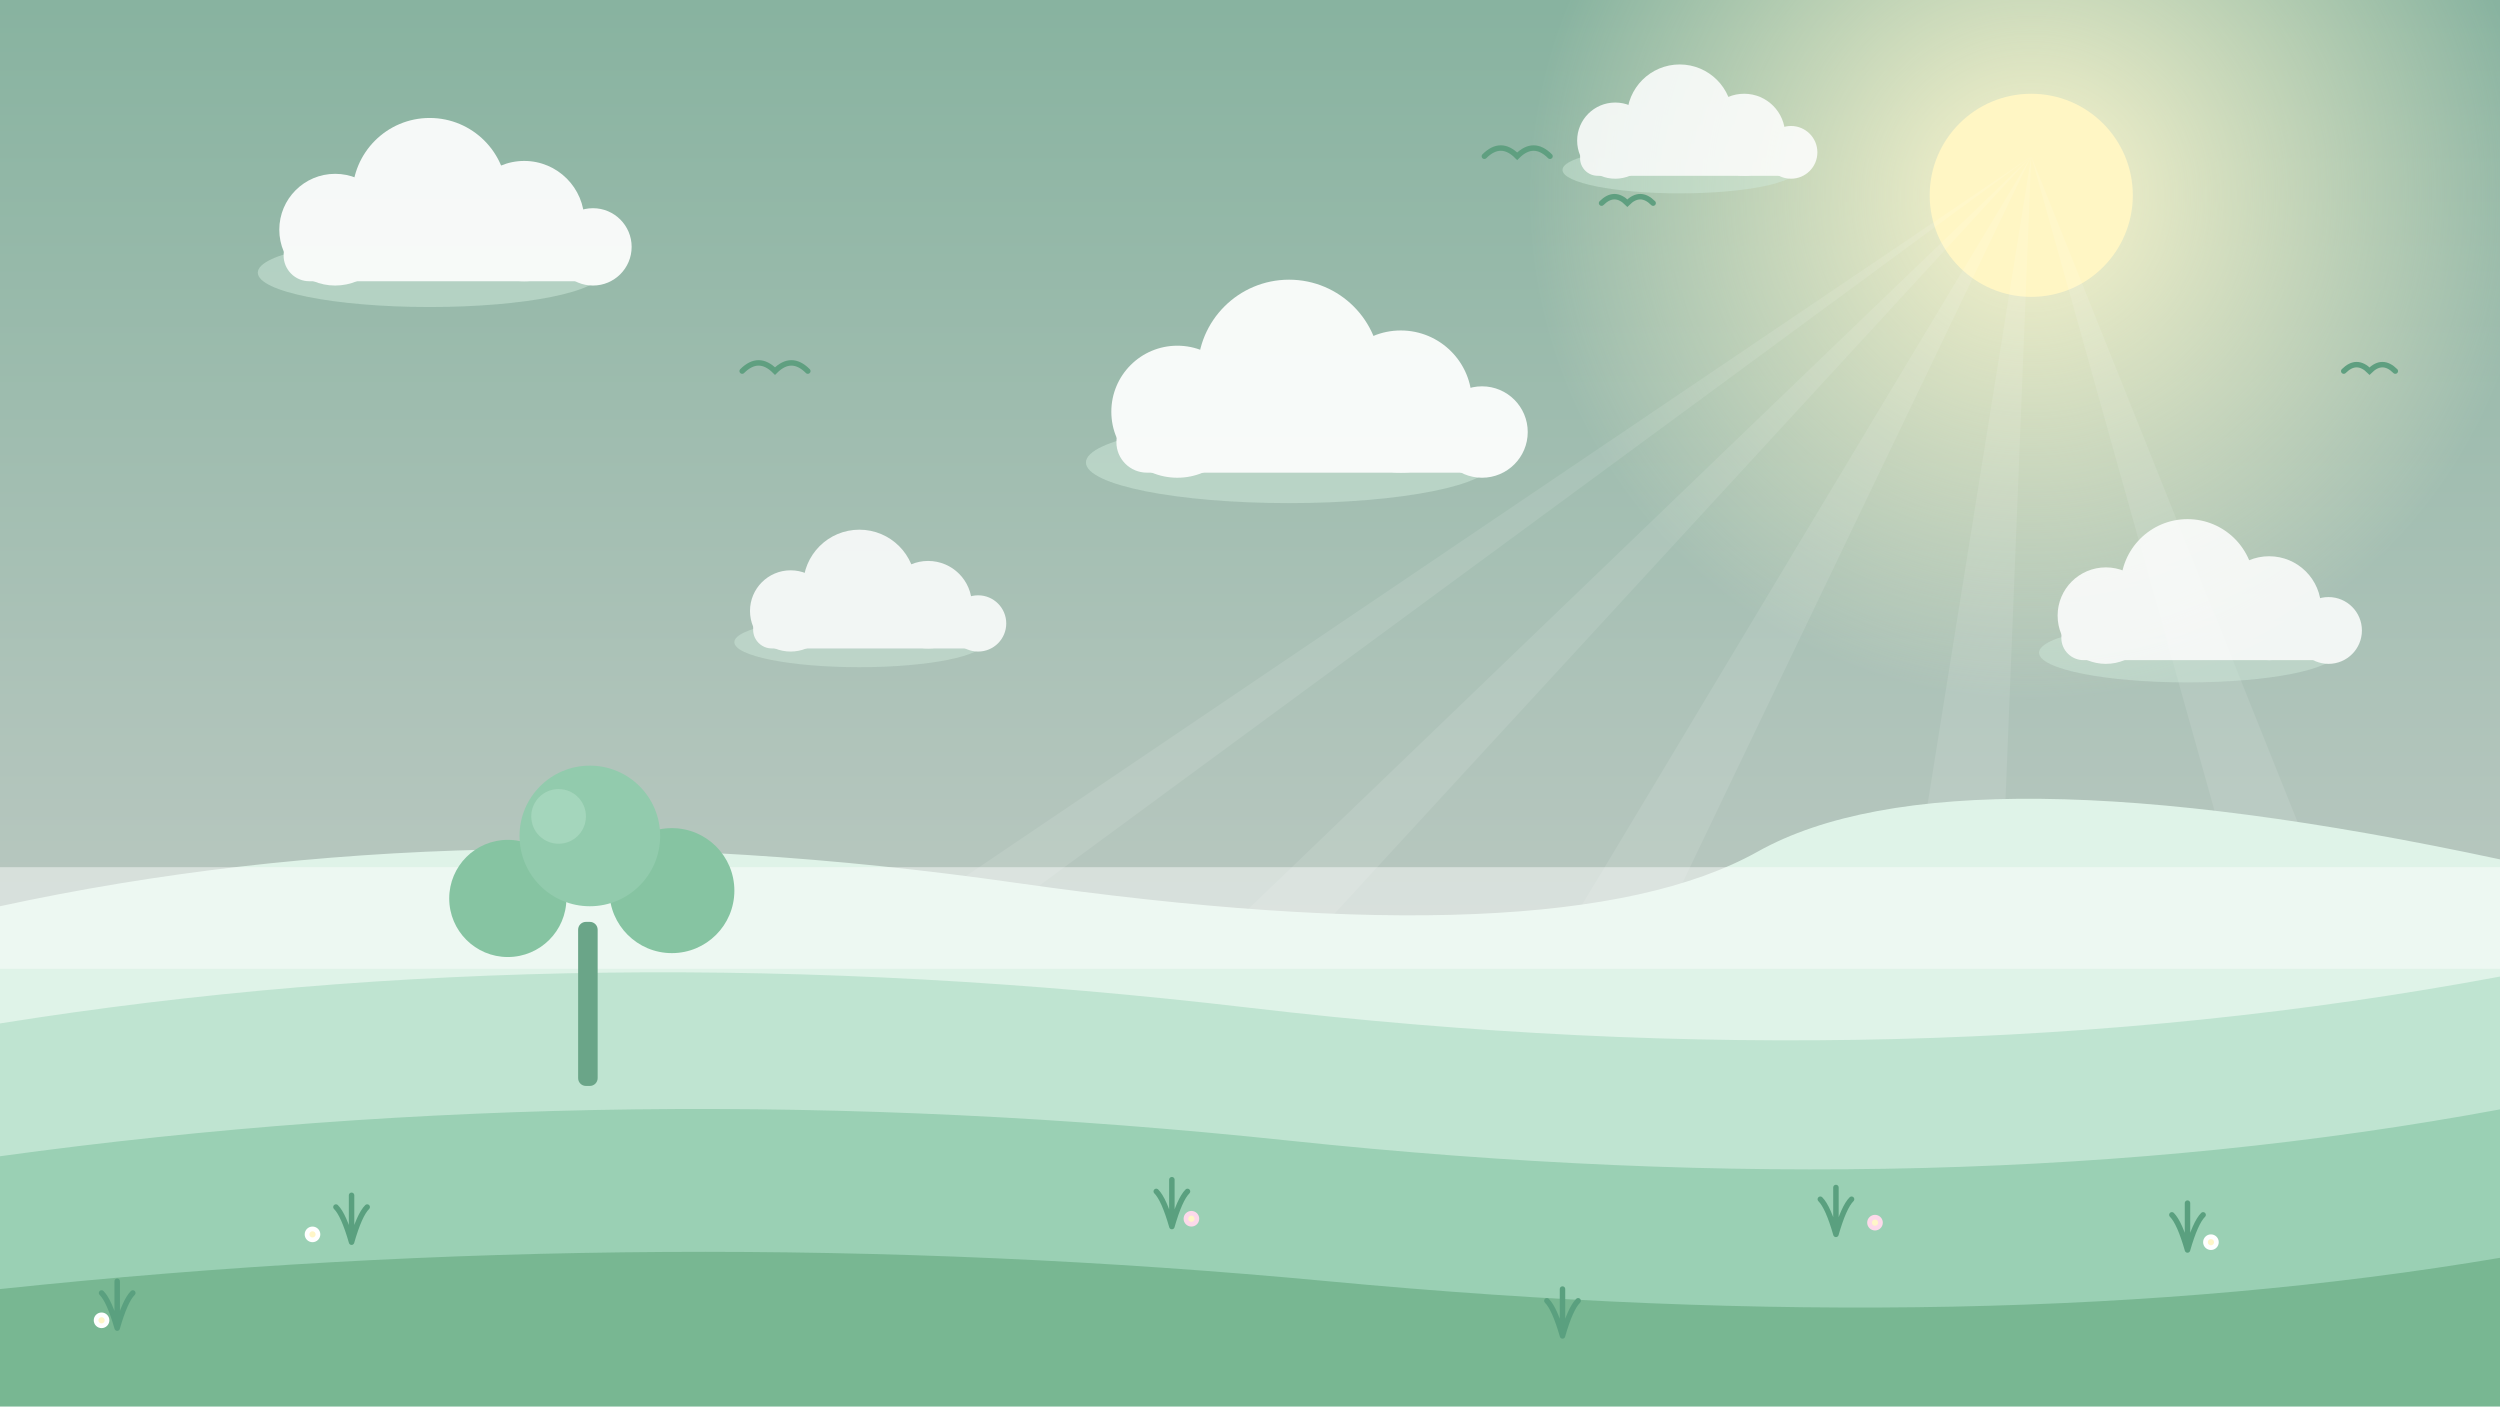
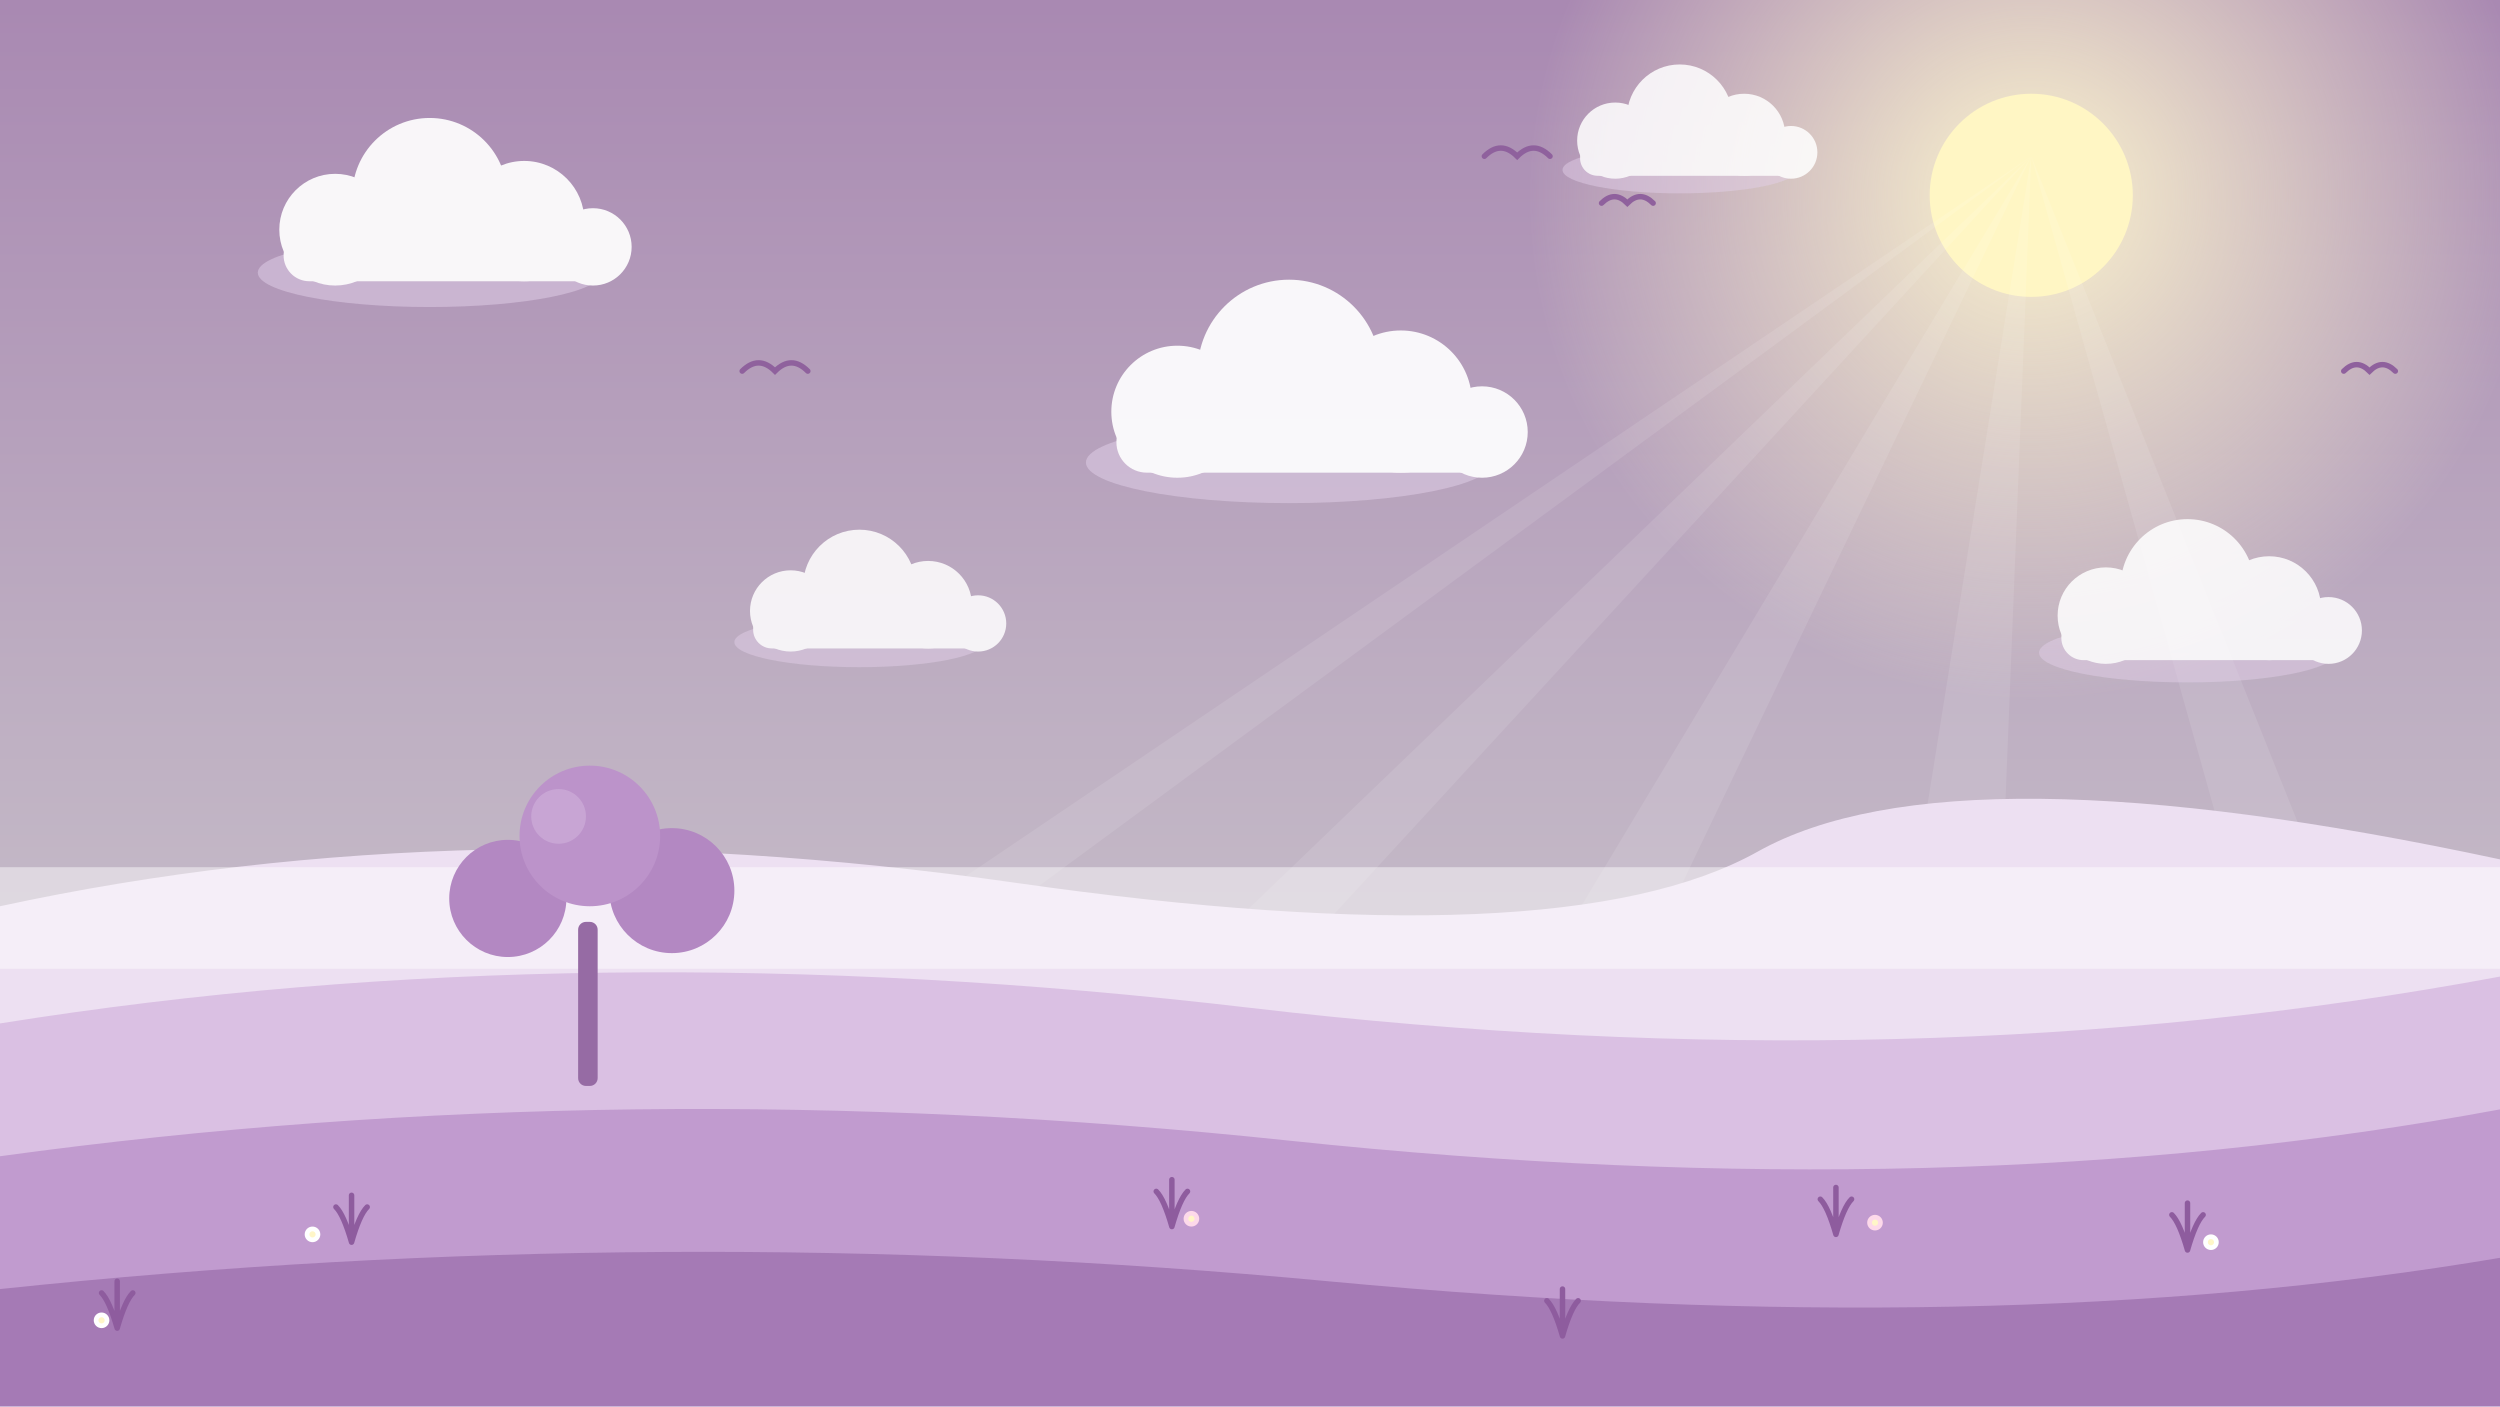
<svg xmlns="http://www.w3.org/2000/svg" viewBox="0 0 640 360" preserveAspectRatio="xMidYMax slice">
  <defs>
    <linearGradient id="s" x1="0" y1="0" x2="0" y2="1">
-       <stop offset="0" stop-color="#88b3a0" />
-       <stop offset=".5" stop-color="#aec3b9" />
-       <stop offset=".85" stop-color="#c5cdc8" />
+       <stop offset="0" stop-color="#a989b2" />
+       <stop offset=".5" stop-color="#beafc2" />
+       <stop offset=".85" stop-color="#cbc5cd" />
      <stop offset="1" stop-color="#cdd0ce" />
    </linearGradient>
    <radialGradient id="g">
      <stop offset="0" stop-color="#fff8cf" stop-opacity=".95" />
      <stop offset="1" stop-color="#fff8cf" stop-opacity="0" />
    </radialGradient>
  </defs>
  <rect width="640" height="360" fill="url(#s)" />
  <circle cx="520" cy="50" r="130" fill="url(#g)" />
  <circle cx="520" cy="50" r="26" fill="#fff6c4" />
  <path d="M520 40 L150 290 L180 290Z" fill="#fff" opacity=".10" />
  <path d="M520 40 L260 290 L290 290Z" fill="#fff" opacity=".10" />
  <path d="M520 40 L370 290 L400 290Z" fill="#fff" opacity=".10" />
  <path d="M520 40 L480 290 L510 290Z" fill="#fff" opacity=".10" />
  <path d="M520 40 L590 290 L620 290Z" fill="#fff" opacity=".10" />
  <g transform="translate(110 50) scale(2.2)" opacity="0.92">
-     <ellipse cx="0" cy="9" rx="20" ry="4" fill="#cfeadb" opacity=".55" />
+     <ellipse cx="0" cy="9" rx="20" ry="4" fill="#e2d0e9" opacity=".55" />
    <g fill="#fff">
      <circle cx="0" cy="0" r="9" />
      <circle cx="11" cy="3" r="7" />
      <circle cx="-11" cy="4" r="6.5" />
      <circle cx="19" cy="6" r="4.5" />
      <rect x="-17" y="4" width="38" height="6" rx="3" />
    </g>
  </g>
  <g transform="translate(330 95) scale(2.6)" opacity="0.92">
-     <ellipse cx="0" cy="9" rx="20" ry="4" fill="#cfeadb" opacity=".55" />
+     <ellipse cx="0" cy="9" rx="20" ry="4" fill="#e2d0e9" opacity=".55" />
    <g fill="#fff">
      <circle cx="0" cy="0" r="9" />
      <circle cx="11" cy="3" r="7" />
      <circle cx="-11" cy="4" r="6.5" />
      <circle cx="19" cy="6" r="4.5" />
      <rect x="-17" y="4" width="38" height="6" rx="3" />
    </g>
  </g>
  <g transform="translate(560 150) scale(1.9)" opacity="0.85">
-     <ellipse cx="0" cy="9" rx="20" ry="4" fill="#cfeadb" opacity=".55" />
+     <ellipse cx="0" cy="9" rx="20" ry="4" fill="#e2d0e9" opacity=".55" />
    <g fill="#fff">
      <circle cx="0" cy="0" r="9" />
      <circle cx="11" cy="3" r="7" />
      <circle cx="-11" cy="4" r="6.5" />
      <circle cx="19" cy="6" r="4.5" />
      <rect x="-17" y="4" width="38" height="6" rx="3" />
    </g>
  </g>
  <g transform="translate(220 150) scale(1.6)" opacity="0.85">
-     <ellipse cx="0" cy="9" rx="20" ry="4" fill="#cfeadb" opacity=".55" />
+     <ellipse cx="0" cy="9" rx="20" ry="4" fill="#e2d0e9" opacity=".55" />
    <g fill="#fff">
      <circle cx="0" cy="0" r="9" />
      <circle cx="11" cy="3" r="7" />
      <circle cx="-11" cy="4" r="6.5" />
      <circle cx="19" cy="6" r="4.5" />
      <rect x="-17" y="4" width="38" height="6" rx="3" />
    </g>
  </g>
  <g transform="translate(430 30) scale(1.5)" opacity="0.85">
-     <ellipse cx="0" cy="9" rx="20" ry="4" fill="#cfeadb" opacity=".55" />
+     <ellipse cx="0" cy="9" rx="20" ry="4" fill="#e2d0e9" opacity=".55" />
    <g fill="#fff">
      <circle cx="0" cy="0" r="9" />
      <circle cx="11" cy="3" r="7" />
      <circle cx="-11" cy="4" r="6.5" />
      <circle cx="19" cy="6" r="4.5" />
      <rect x="-17" y="4" width="38" height="6" rx="3" />
    </g>
  </g>
-   <path d="M380 40 q4.2 -4.2 8.4 0 q4.2 -4.2 8.4 0" fill="none" stroke="#5f9f80" stroke-width="1.4" stroke-linecap="round" />
-   <path d="M410 52 q3.3 -3.3 6.6 0 q3.3 -3.3 6.6 0" fill="none" stroke="#5f9f80" stroke-width="1.4" stroke-linecap="round" />
-   <path d="M190 95 q4.2 -4.2 8.4 0 q4.2 -4.2 8.4 0" fill="none" stroke="#5f9f80" stroke-width="1.4" stroke-linecap="round" />
-   <path d="M600 95 q3.3 -3.3 6.6 0 q3.3 -3.3 6.6 0" fill="none" stroke="#5f9f80" stroke-width="1.4" stroke-linecap="round" />
-   <path d="M0 360 V232 Q120 206 260 226 T450 218 T640 220 V360Z" fill="#dff3e8" />
+   <path d="M380 40 q4.2 -4.2 8.4 0 q4.2 -4.2 8.4 0" fill="none" stroke="#8f619d" stroke-width="1.4" stroke-linecap="round" />
+   <path d="M410 52 q3.3 -3.3 6.6 0 q3.3 -3.3 6.6 0" fill="none" stroke="#8f619d" stroke-width="1.4" stroke-linecap="round" />
+   <path d="M190 95 q4.2 -4.2 8.4 0 q4.2 -4.2 8.4 0" fill="none" stroke="#8f619d" stroke-width="1.4" stroke-linecap="round" />
+   <path d="M600 95 q3.3 -3.3 6.6 0 q3.3 -3.3 6.6 0" fill="none" stroke="#8f619d" stroke-width="1.4" stroke-linecap="round" />
+   <path d="M0 360 V232 Q120 206 260 226 T450 218 T640 220 V360Z" fill="#ede0f2" />
  <rect y="222" width="640" height="26" fill="#fff" opacity=".45" />
-   <path d="M0 360 V262 Q150 238 320 258 T640 250 V360Z" fill="#bfe4d1" />
-   <rect x="148" y="236" width="5" height="42" rx="2" fill="#6aa588" />
-   <circle cx="130" cy="230" r="15" fill="#86c4a2" />
-   <circle cx="172" cy="228" r="16" fill="#86c4a2" />
-   <circle cx="151" cy="214" r="18" fill="#92cbad" />
-   <circle cx="143" cy="209" r="7" fill="#a9d8bf" opacity=".8" />
-   <path d="M0 360 V296 Q160 274 330 292 T640 284 V360Z" fill="#9ad0b4" />
-   <path d="M0 360 V330 Q170 312 340 328 T640 322 V360Z" fill="#78b792" />
-   <path d="M90 318 q-2 -7 -4 -9 M90 318 q0 -9 0 -12 M90 318 q2 -7 4 -9" stroke="#5aa07f" stroke-width="1.4" fill="none" stroke-linecap="round" />
-   <path d="M300 314 q-2 -7 -4 -9 M300 314 q0 -9 0 -12 M300 314 q2 -7 4 -9" stroke="#5aa07f" stroke-width="1.4" fill="none" stroke-linecap="round" />
-   <path d="M470 316 q-2 -7 -4 -9 M470 316 q0 -9 0 -12 M470 316 q2 -7 4 -9" stroke="#5aa07f" stroke-width="1.4" fill="none" stroke-linecap="round" />
-   <path d="M560 320 q-2 -7 -4 -9 M560 320 q0 -9 0 -12 M560 320 q2 -7 4 -9" stroke="#5aa07f" stroke-width="1.4" fill="none" stroke-linecap="round" />
-   <path d="M30 340 q-2 -7 -4 -9 M30 340 q0 -9 0 -12 M30 340 q2 -7 4 -9" stroke="#5aa07f" stroke-width="1.4" fill="none" stroke-linecap="round" />
-   <path d="M400 342 q-2 -7 -4 -9 M400 342 q0 -9 0 -12 M400 342 q2 -7 4 -9" stroke="#5aa07f" stroke-width="1.4" fill="none" stroke-linecap="round" />
+   <path d="M0 360 V262 Q150 238 320 258 T640 250 V360Z" fill="#dac0e3" />
+   <rect x="148" y="236" width="5" height="42" rx="2" fill="#966ba4" />
+   <circle cx="130" cy="230" r="15" fill="#b388c2" />
+   <circle cx="172" cy="228" r="16" fill="#b388c2" />
+   <circle cx="151" cy="214" r="18" fill="#bc93ca" />
+   <circle cx="143" cy="209" r="7" fill="#cbaad7" opacity=".8" />
+   <path d="M0 360 V296 Q160 274 330 292 T640 284 V360Z" fill="#c19bcf" />
+   <path d="M0 360 V330 Q170 312 340 328 T640 322 V360Z" fill="#a57ab5" />
+   <path d="M90 318 q-2 -7 -4 -9 M90 318 q0 -9 0 -12 M90 318 q2 -7 4 -9" stroke="#8e5c9e" stroke-width="1.4" fill="none" stroke-linecap="round" />
+   <path d="M300 314 q-2 -7 -4 -9 M300 314 q0 -9 0 -12 M300 314 q2 -7 4 -9" stroke="#8e5c9e" stroke-width="1.4" fill="none" stroke-linecap="round" />
+   <path d="M470 316 q-2 -7 -4 -9 M470 316 q0 -9 0 -12 M470 316 q2 -7 4 -9" stroke="#8e5c9e" stroke-width="1.4" fill="none" stroke-linecap="round" />
+   <path d="M560 320 q-2 -7 -4 -9 M560 320 q0 -9 0 -12 M560 320 q2 -7 4 -9" stroke="#8e5c9e" stroke-width="1.4" fill="none" stroke-linecap="round" />
+   <path d="M30 340 q-2 -7 -4 -9 M30 340 q0 -9 0 -12 M30 340 q2 -7 4 -9" stroke="#8e5c9e" stroke-width="1.4" fill="none" stroke-linecap="round" />
+   <path d="M400 342 q-2 -7 -4 -9 M400 342 q0 -9 0 -12 M400 342 q2 -7 4 -9" stroke="#8e5c9e" stroke-width="1.4" fill="none" stroke-linecap="round" />
  <circle cx="80" cy="316" r="2" fill="#fff" />
  <circle cx="80" cy="316" r=".8" fill="#fff6c8" />
  <circle cx="480" cy="313" r="2" fill="#fdd9ea" />
  <circle cx="480" cy="313" r=".8" fill="#fff6c8" />
  <circle cx="566" cy="318" r="2" fill="#fff" />
  <circle cx="566" cy="318" r=".8" fill="#fff6c8" />
  <circle cx="305" cy="312" r="2" fill="#fdd9ea" />
  <circle cx="305" cy="312" r=".8" fill="#fff6c8" />
  <circle cx="26" cy="338" r="2" fill="#fff" />
  <circle cx="26" cy="338" r=".8" fill="#fff6c8" />
</svg>
